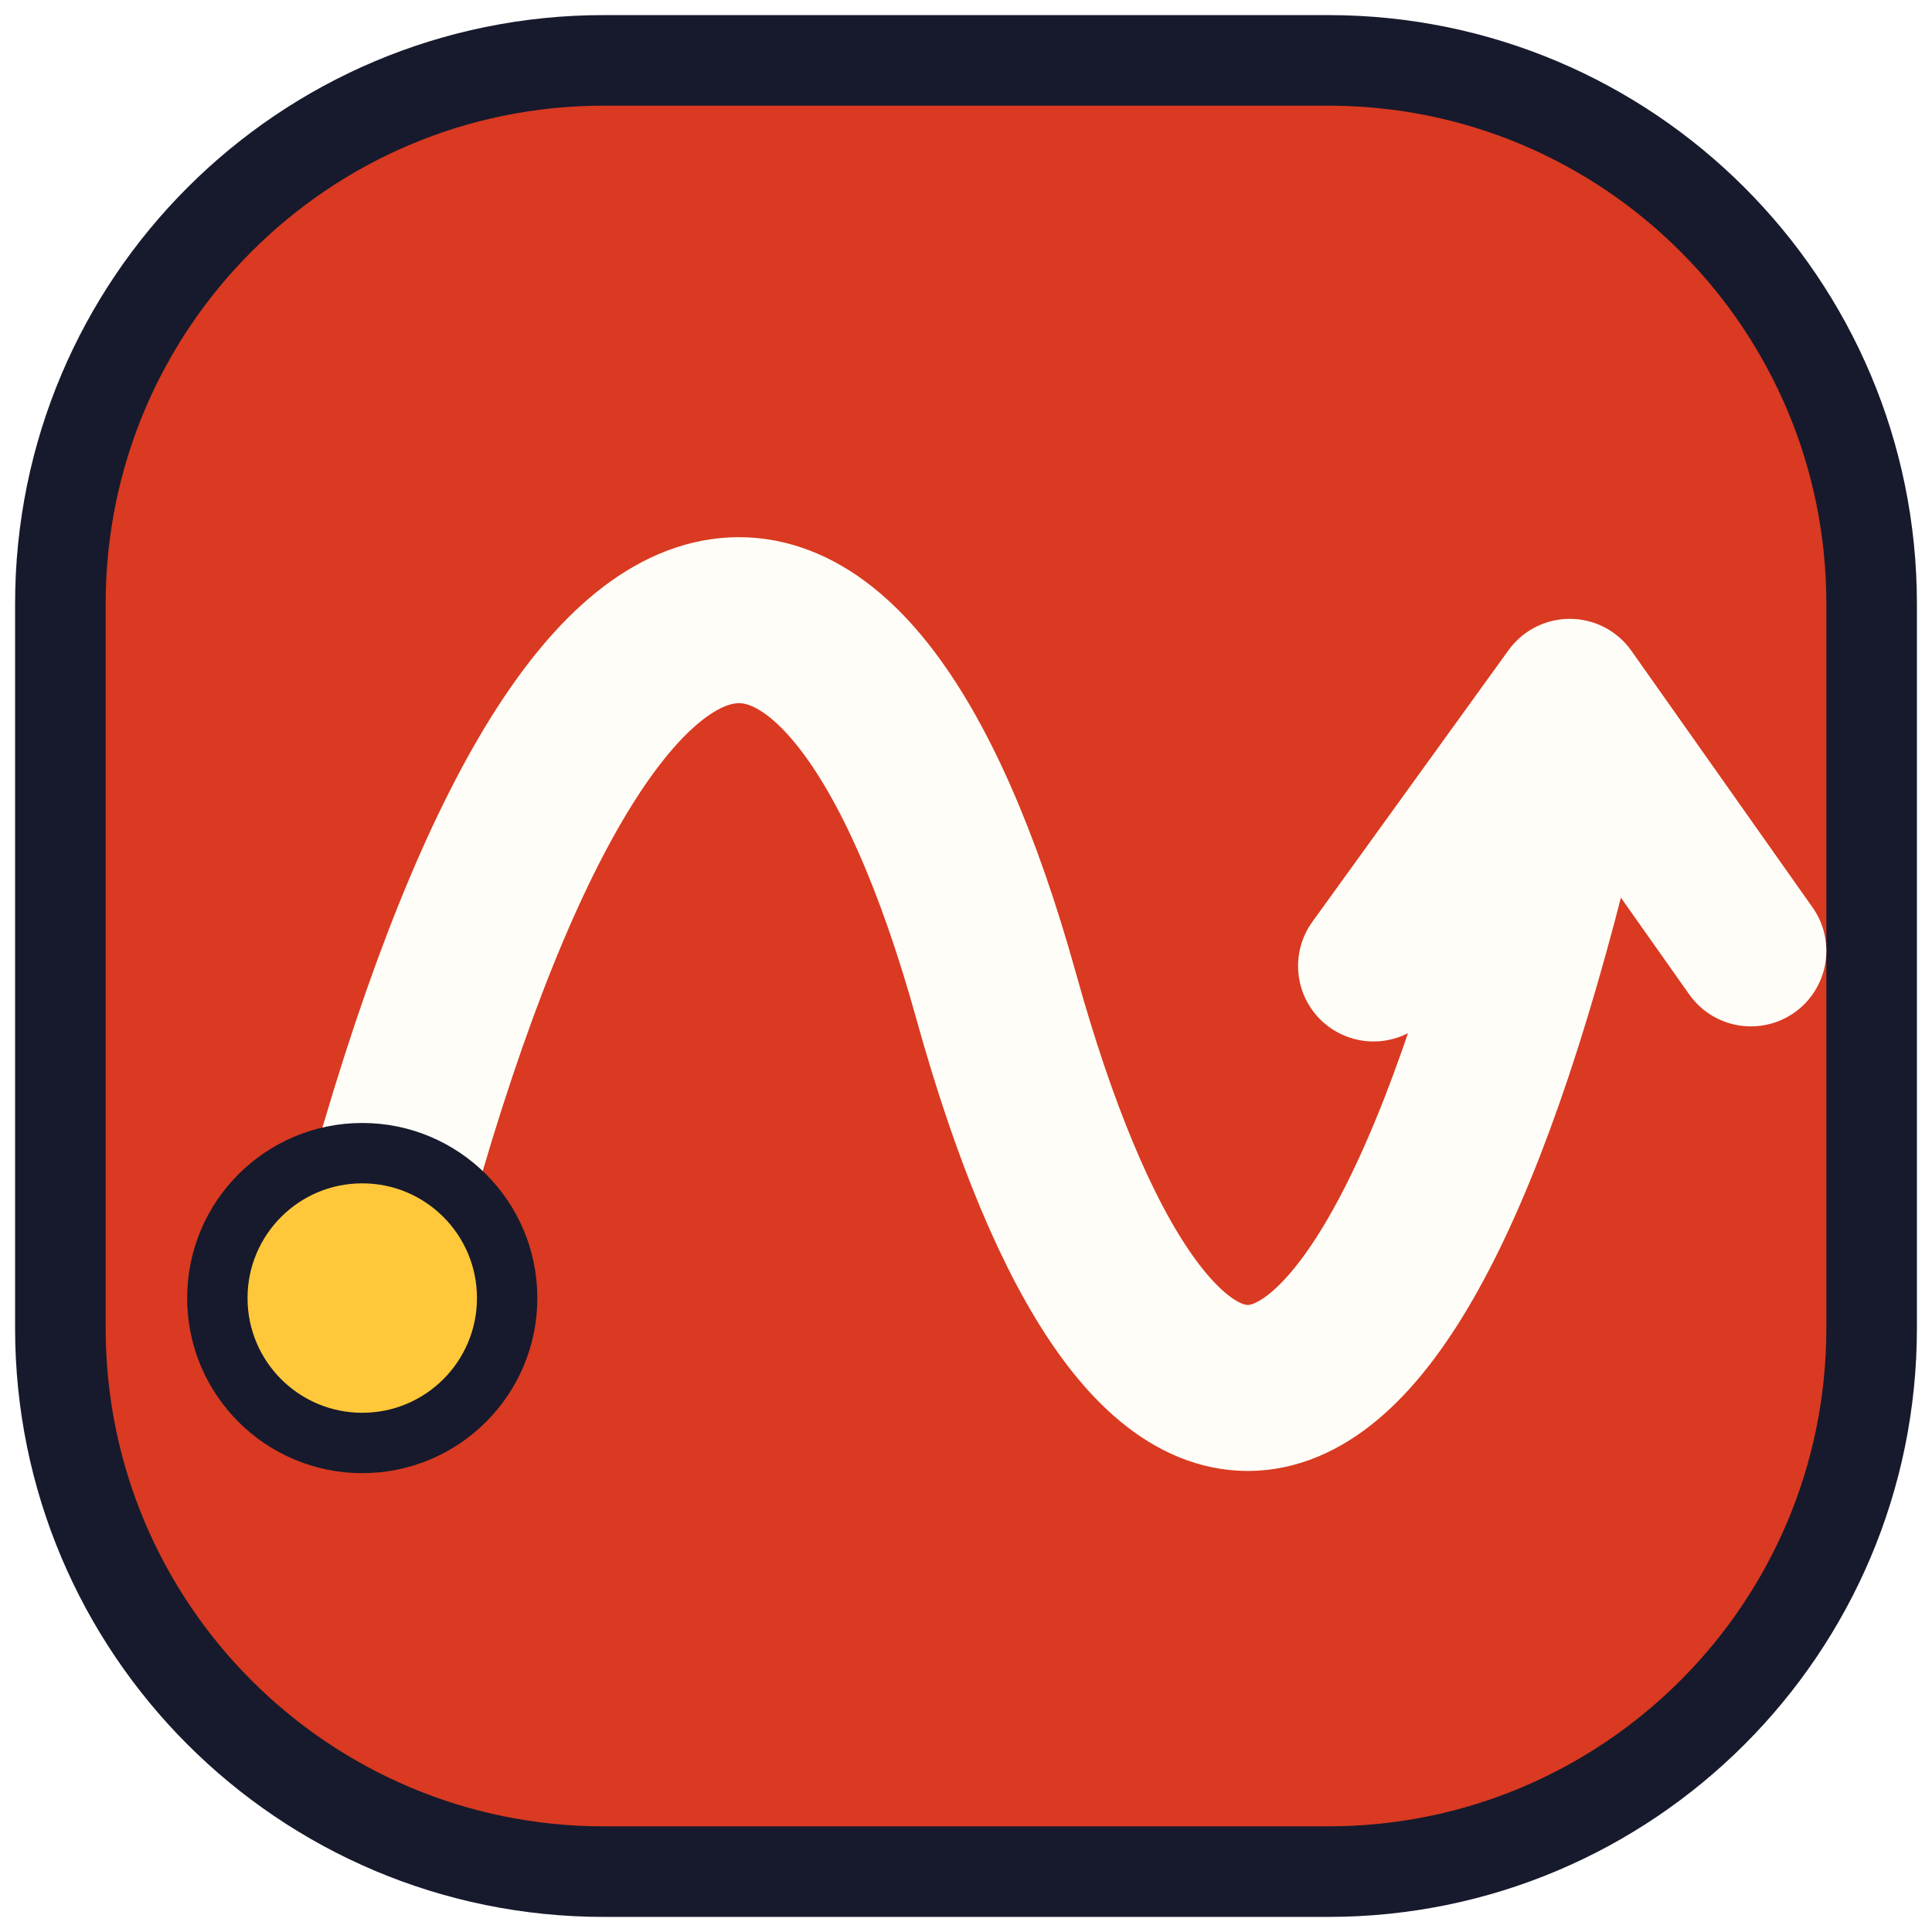
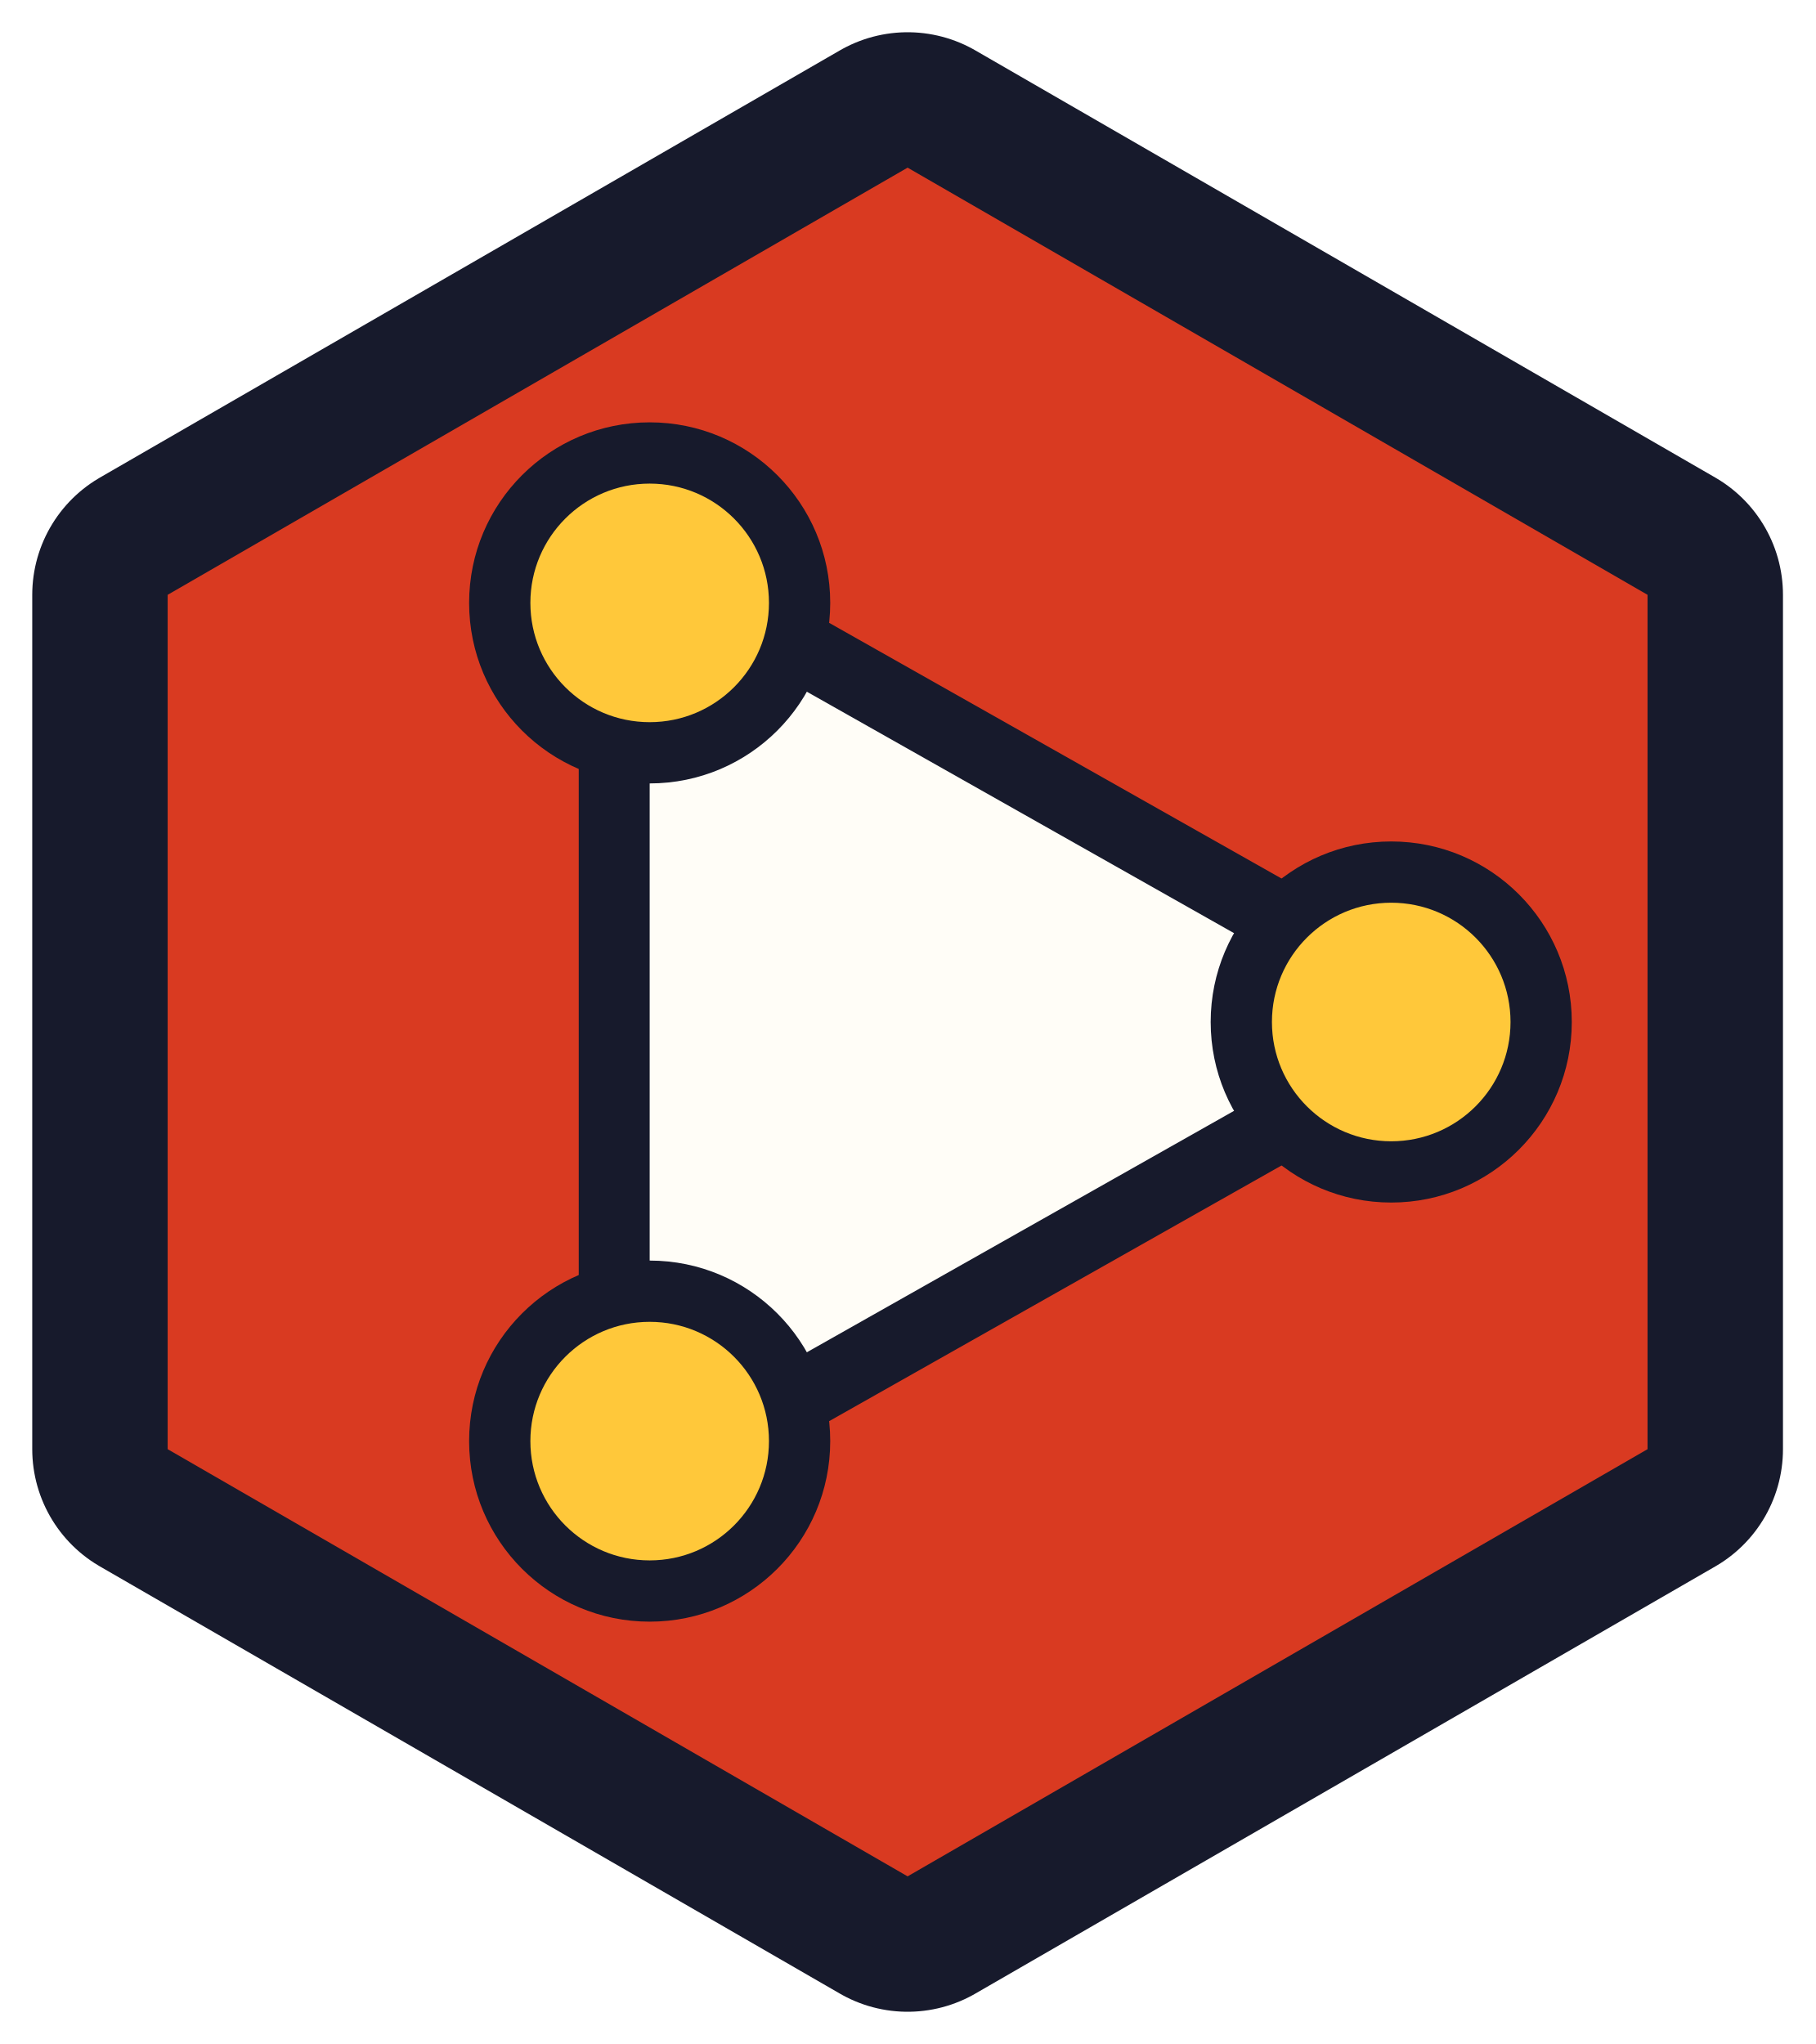
- <svg xmlns="http://www.w3.org/2000/svg" viewBox="0 0 64 64">
-   <rect x="2" y="2" width="60" height="60" rx="18" fill="#d93a21" stroke="#171a2c" stroke-width="3" />
-   <path d="M12 43 C19 15 28 15 33 33 S46 52 52 25" fill="none" stroke="#fffdf7" stroke-width="5.5" stroke-linecap="round" />
-   <path d="M45.5 32 L52 23 L58 31.5" fill="none" stroke="#fffdf7" stroke-width="5" stroke-linecap="round" stroke-linejoin="round" />
-   <circle cx="12" cy="43" r="4.8" fill="#ffc83a" stroke="#171a2c" stroke-width="2" />
+ <svg xmlns="http://www.w3.org/2000/svg" viewBox="3.85 0.3 56.3 63.4" width="563" height="634" role="img" aria-label="AnimiSci">
+   <polygon points="32.00,5.50 54.95,18.75 54.95,45.25 32.00,58.50 9.05,45.25 9.05,18.75" fill="#171a2c" stroke="#171a2c" stroke-width="8.4" stroke-linejoin="round" />
+   <polygon points="32.00,5.50 54.95,18.75 54.95,45.25 32.00,58.50 9.05,45.25 9.05,18.75" fill="#d93a21" />
+   <polygon points="24.00,19.00 24.00,45.00 47.00,32.00" fill="#171a2c" stroke="#171a2c" stroke-width="4.4" stroke-linejoin="round" />
+   <polygon points="24.00,19.00 24.00,45.00 47.00,32.00" fill="#fffdf7" />
+   <g fill="#171a2c">
+     <circle cx="24" cy="19" r="5.6" />
+     <circle cx="24" cy="45" r="5.6" />
+     <circle cx="47" cy="32" r="5.6" />
+   </g>
+   <g fill="#ffc83a">
+     <circle cx="24" cy="19" r="3.7" />
+     <circle cx="24" cy="45" r="3.7" />
+     <circle cx="47" cy="32" r="3.7" />
+   </g>
</svg>
